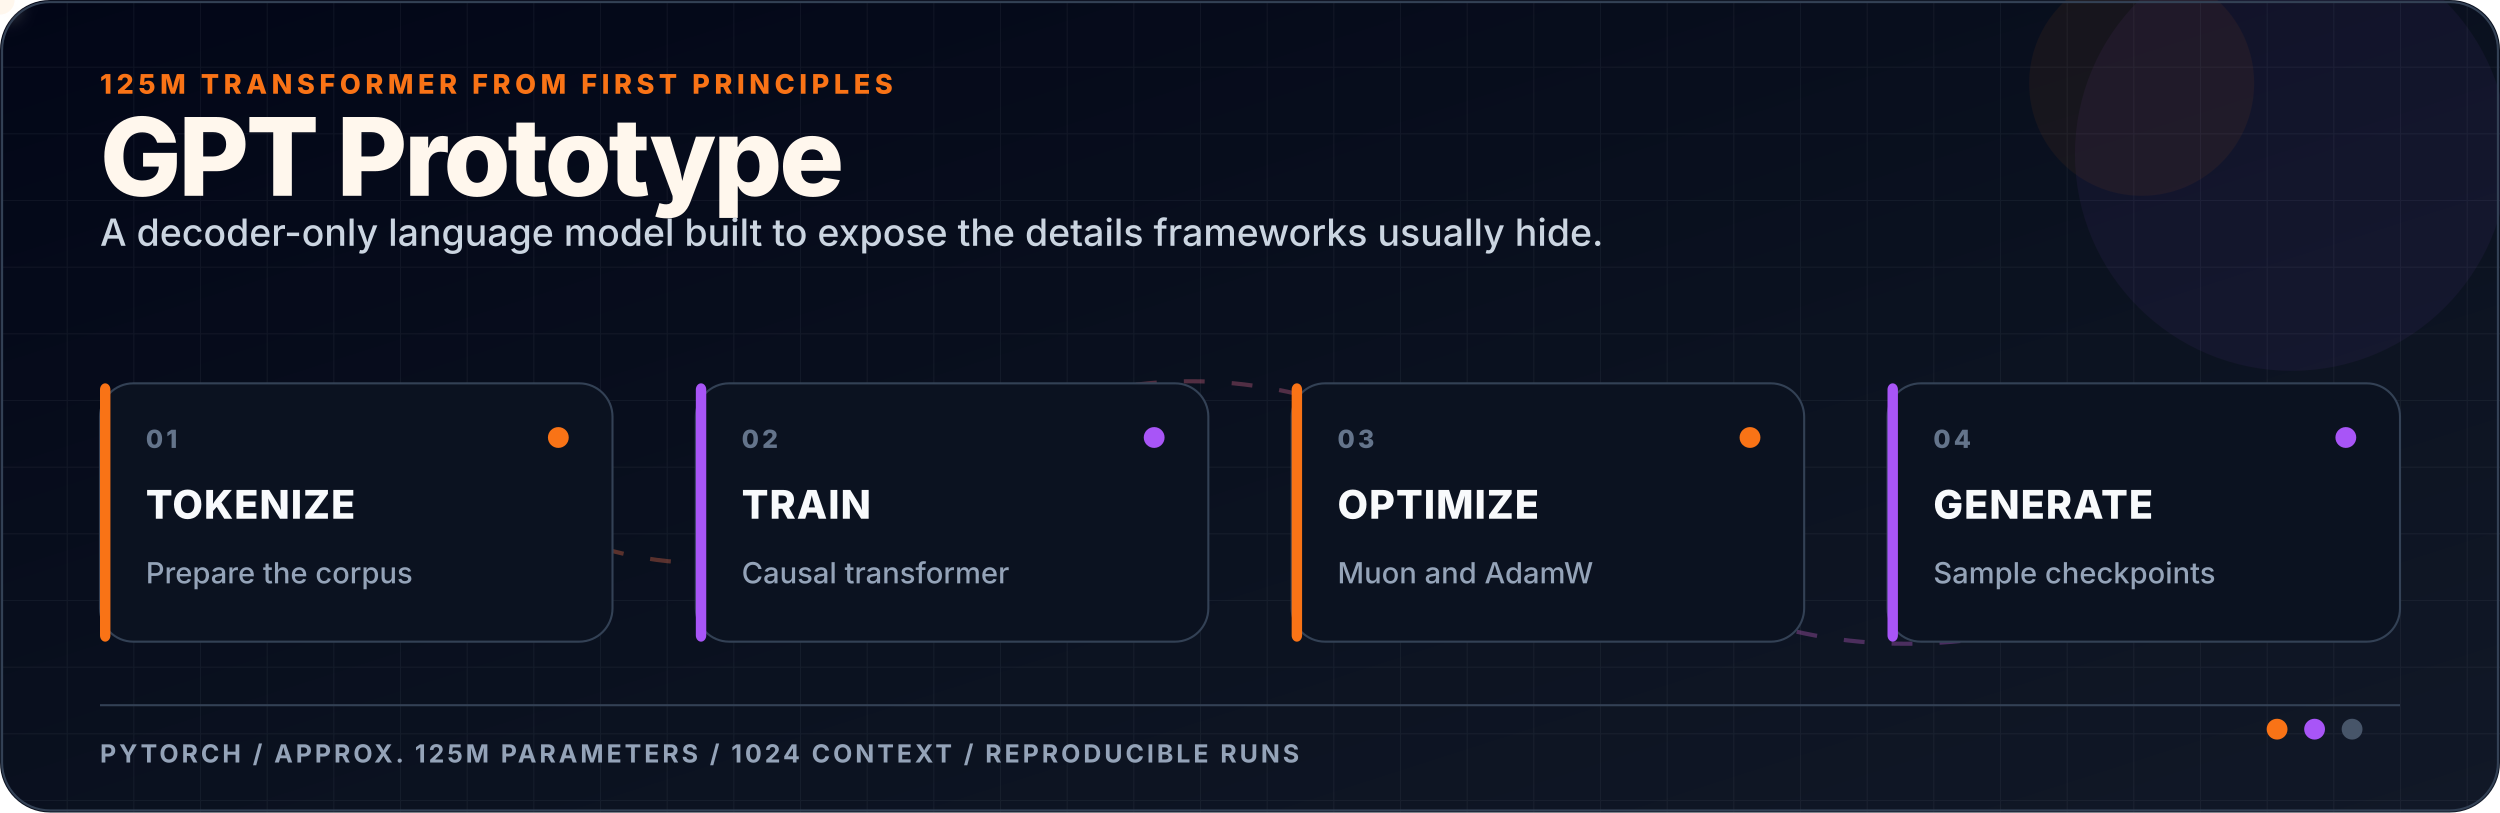
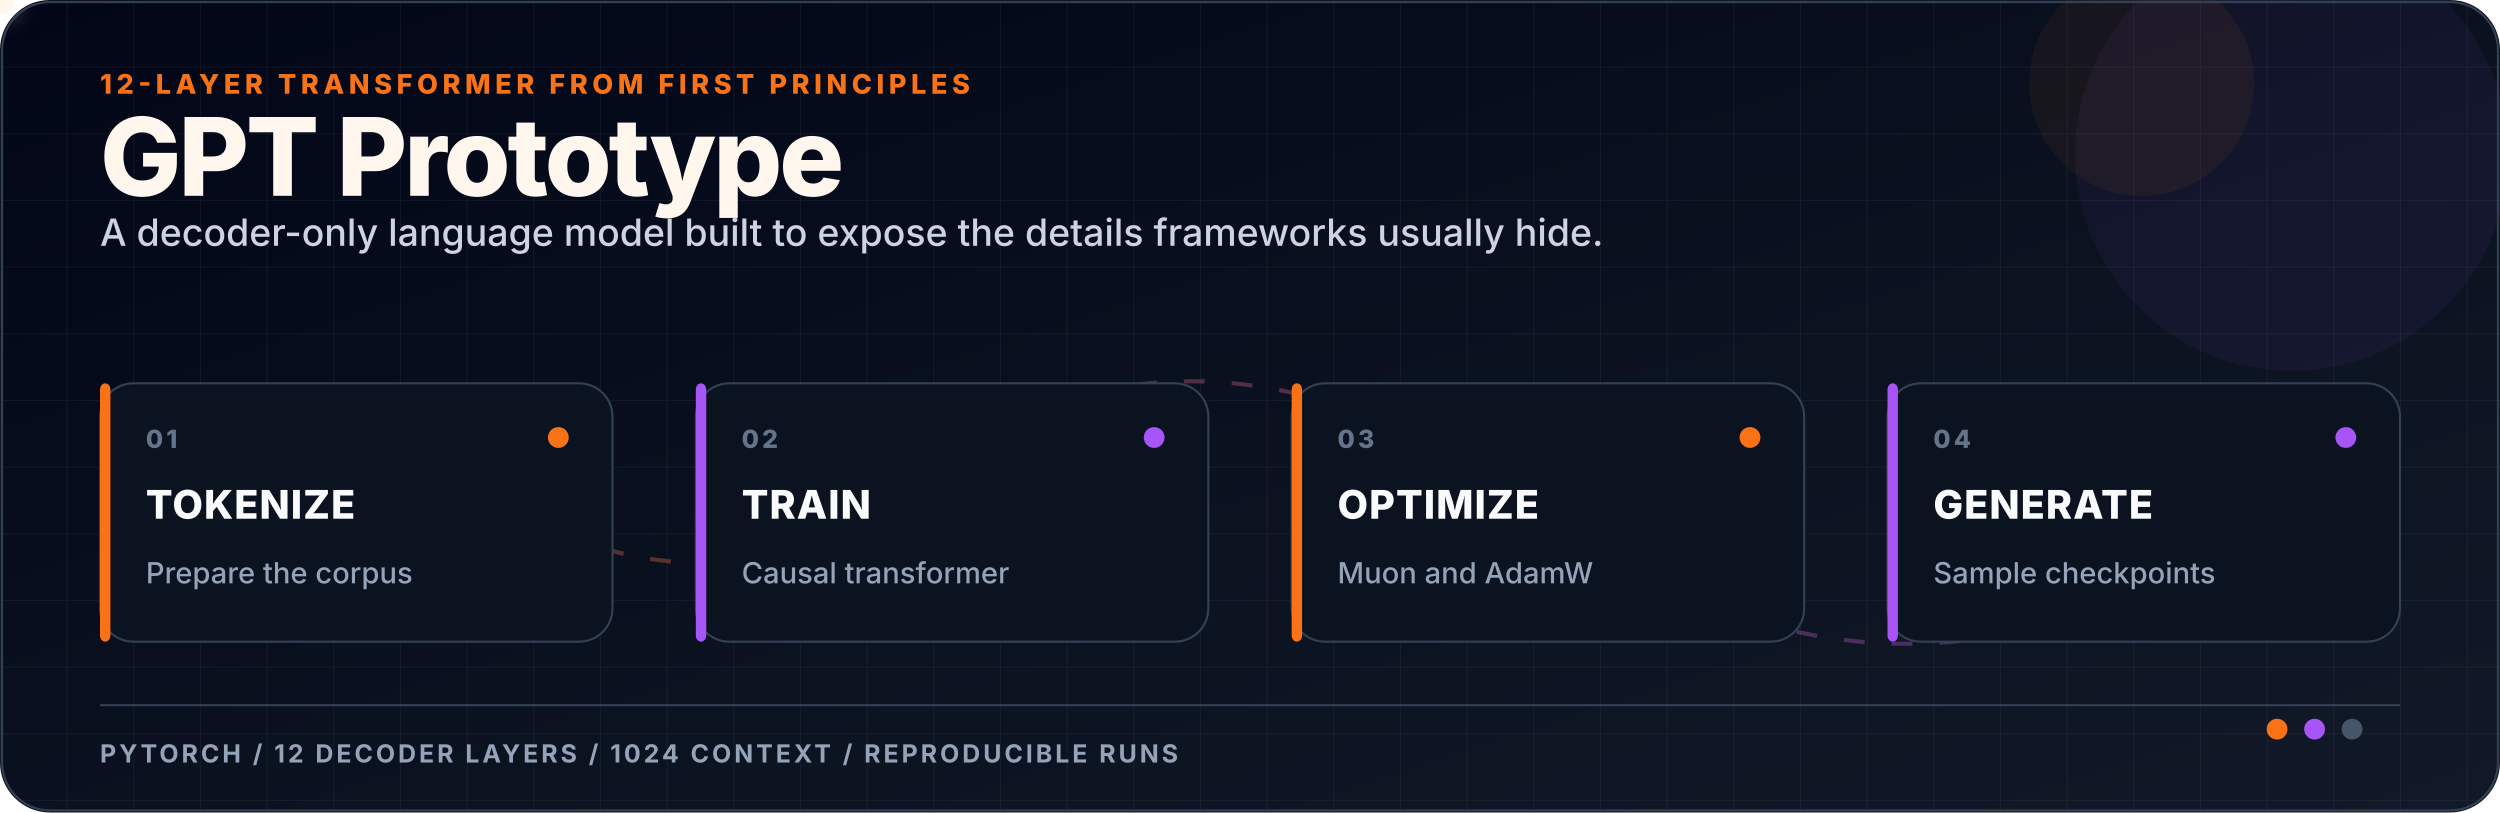
<svg xmlns="http://www.w3.org/2000/svg" width="1200" height="390" viewBox="0 0 1200 390" role="img" aria-labelledby="title desc">
  <defs>
    <linearGradient id="bg" x1="0" y1="0" x2="1" y2="1">
      <stop offset="0" stop-color="#020617" />
      <stop offset=".58" stop-color="#0B1220" />
      <stop offset="1" stop-color="#111827" />
    </linearGradient>
    <linearGradient id="signal" x1="0" y1="0" x2="1" y2="0">
      <stop stop-color="#F97316" />
      <stop offset="1" stop-color="#A855F7" />
    </linearGradient>
    <pattern id="grid" width="32" height="32" patternUnits="userSpaceOnUse">
      <path d="M32 0H0V32" fill="none" stroke="#94A3B8" stroke-opacity=".075" />
    </pattern>
    <filter id="glow" x="-200%" y="-200%" width="400%" height="400%">
      <feGaussianBlur stdDeviation="5" result="blur" />
      <feMerge>
        <feMergeNode in="blur" />
        <feMergeNode in="SourceGraphic" />
      </feMerge>
    </filter>
    <style>
      text { font-family: Inter, ui-sans-serif, system-ui, -apple-system, BlinkMacSystemFont, "Segoe UI", sans-serif; }
      .eyebrow { fill:#F97316; font-size:13px; font-weight:800; letter-spacing:2.2px; }
      .title { fill:#FFF7ED; font-size:52px; font-weight:800; letter-spacing:-1.5px; }
      .tagline { fill:#CBD5E1; font-size:18px; font-weight:450; }
      .step { fill:#64748B; font-size:12px; font-weight:800; letter-spacing:1.5px; }
      .label { fill:#F8FAFC; font-size:19px; font-weight:800; letter-spacing:.5px; }
      .detail { fill:#94A3B8; font-size:14px; font-weight:500; }
      .footer { fill:#94A3B8; font-size:12px; font-weight:700; letter-spacing:1.4px; }
      .card { animation:lift 4.8s ease-in-out infinite; }
      .flow { stroke-dasharray:10 13; animation:dash 6s linear infinite; }
      @keyframes lift { 0%,100% { transform:translateY(0) } 50% { transform:translateY(-4px) } }
      @keyframes dash { to { stroke-dashoffset:-92 } }
      @media (prefers-reduced-motion: reduce) { .card,.flow { animation:none } .packet,.node { display:none } }
    </style>
  </defs>
  <rect width="1200" height="390" rx="24" fill="url(#bg)" />
  <rect width="1200" height="390" rx="24" fill="url(#grid)" />
  <path d="M0 8H1200" stroke="url(#signal)" stroke-width="8" />
  <circle cx="1100" cy="74" r="104" fill="#A855F7" opacity=".055" />
  <circle cx="1028" cy="40" r="54" fill="#F97316" opacity=".06" />
-   <text x="48" y="45" class="eyebrow">125M TRANSFORMER FROM FIRST PRINCIPLES</text>
+   <text x="48" y="45" class="eyebrow">12-LAYER TRANSFORMER FROM FIRST PRINCIPLES</text>
  <text x="48" y="94" class="title">GPT Prototype</text>
  <text x="48" y="118" class="tagline">A decoder-only language model built to expose the details frameworks usually hide.</text>
  <path d="M72 246 C190 160 288 330 405 246 S620 162 742 246 S952 330 1128 246" fill="none" stroke="url(#signal)" stroke-width="2" opacity=".36" class="flow" />
  <circle r="7" fill="#FFF7ED" filter="url(#glow)" class="packet">
    <animateMotion dur="5.8s" repeatCount="indefinite" path="M72 246 C190 160 288 330 405 246 S620 162 742 246 S952 330 1128 246" />
  </circle>
  <g class="card" style="animation-delay:0.0s">
    <rect x="48" y="184" width="246" height="124" rx="16" fill="#0B1220" stroke="#334155" />
    <rect x="48" y="184" width="5" height="124" rx="3" fill="#F97316" />
    <text x="70" y="215" class="step">01</text>
    <text x="70" y="249" class="label">TOKENIZE</text>
    <text x="70" y="280" class="detail">Prepare the corpus</text>
    <circle cx="268" cy="210" r="5" fill="#F97316" class="node">
      <animate attributeName="r" values="4;8;4" dur="2.4s" repeatCount="indefinite" />
      <animate attributeName="opacity" values="1;.35;1" dur="2.4s" repeatCount="indefinite" />
    </circle>
  </g>
  <g class="card" style="animation-delay:0.45s">
    <rect x="334" y="184" width="246" height="124" rx="16" fill="#0B1220" stroke="#334155" />
    <rect x="334" y="184" width="5" height="124" rx="3" fill="#A855F7" />
    <text x="356" y="215" class="step">02</text>
    <text x="356" y="249" class="label">TRAIN</text>
    <text x="356" y="280" class="detail">Causal transformer</text>
    <circle cx="554" cy="210" r="5" fill="#A855F7" class="node">
      <animate attributeName="r" values="4;8;4" dur="2.6s" repeatCount="indefinite" />
      <animate attributeName="opacity" values="1;.35;1" dur="2.6s" repeatCount="indefinite" />
    </circle>
  </g>
  <g class="card" style="animation-delay:0.9s">
    <rect x="620" y="184" width="246" height="124" rx="16" fill="#0B1220" stroke="#334155" />
    <rect x="620" y="184" width="5" height="124" rx="3" fill="#F97316" />
    <text x="642" y="215" class="step">03</text>
    <text x="642" y="249" class="label">OPTIMIZE</text>
    <text x="642" y="280" class="detail">Muon and AdamW</text>
    <circle cx="840" cy="210" r="5" fill="#F97316" class="node">
      <animate attributeName="r" values="4;8;4" dur="2.8s" repeatCount="indefinite" />
      <animate attributeName="opacity" values="1;.35;1" dur="2.8s" repeatCount="indefinite" />
    </circle>
  </g>
  <g class="card" style="animation-delay:1.35s">
    <rect x="906" y="184" width="246" height="124" rx="16" fill="#0B1220" stroke="#334155" />
    <rect x="906" y="184" width="5" height="124" rx="3" fill="#A855F7" />
    <text x="928" y="215" class="step">04</text>
    <text x="928" y="249" class="label">GENERATE</text>
    <text x="928" y="280" class="detail">Sample checkpoints</text>
    <circle cx="1126" cy="210" r="5" fill="#A855F7" class="node">
      <animate attributeName="r" values="4;8;4" dur="3.0s" repeatCount="indefinite" />
      <animate attributeName="opacity" values="1;.35;1" dur="3.0s" repeatCount="indefinite" />
    </circle>
  </g>
  <rect x="48" y="338" width="1104" height="1" fill="#334155" />
-   <text x="48" y="366" class="footer">PYTORCH  /  APPROX. 125M PARAMETERS  /  1024 CONTEXT  /  REPRODUCIBLE RUNS</text>
+   <text x="48" y="366" class="footer">PYTORCH  /  12 DECODER LAYERS  /  1024 CONTEXT  /  REPRODUCIBLE RUNS</text>
  <g transform="translate(1093 350)">
    <circle cx="0" cy="0" r="5" fill="#F97316" />
    <circle cx="18" cy="0" r="5" fill="#A855F7" />
    <circle cx="36" cy="0" r="5" fill="#475569" />
  </g>
  <rect x="1" y="1" width="1198" height="388" rx="23" fill="none" stroke="#334155" />
</svg>
